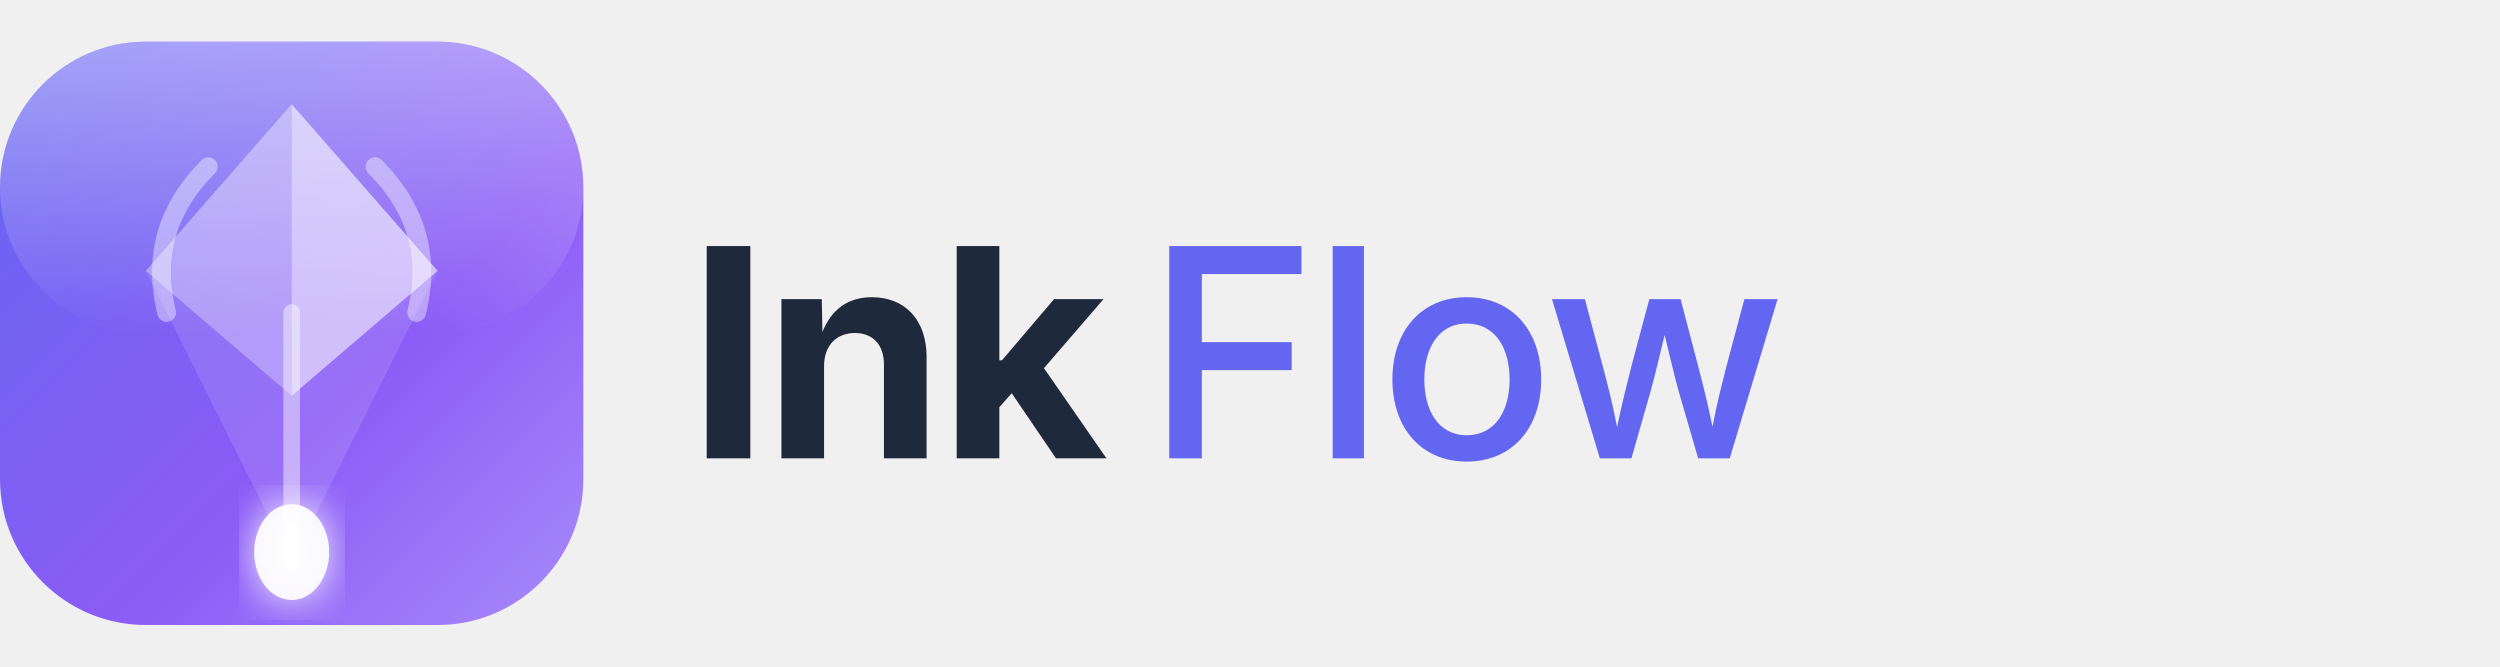
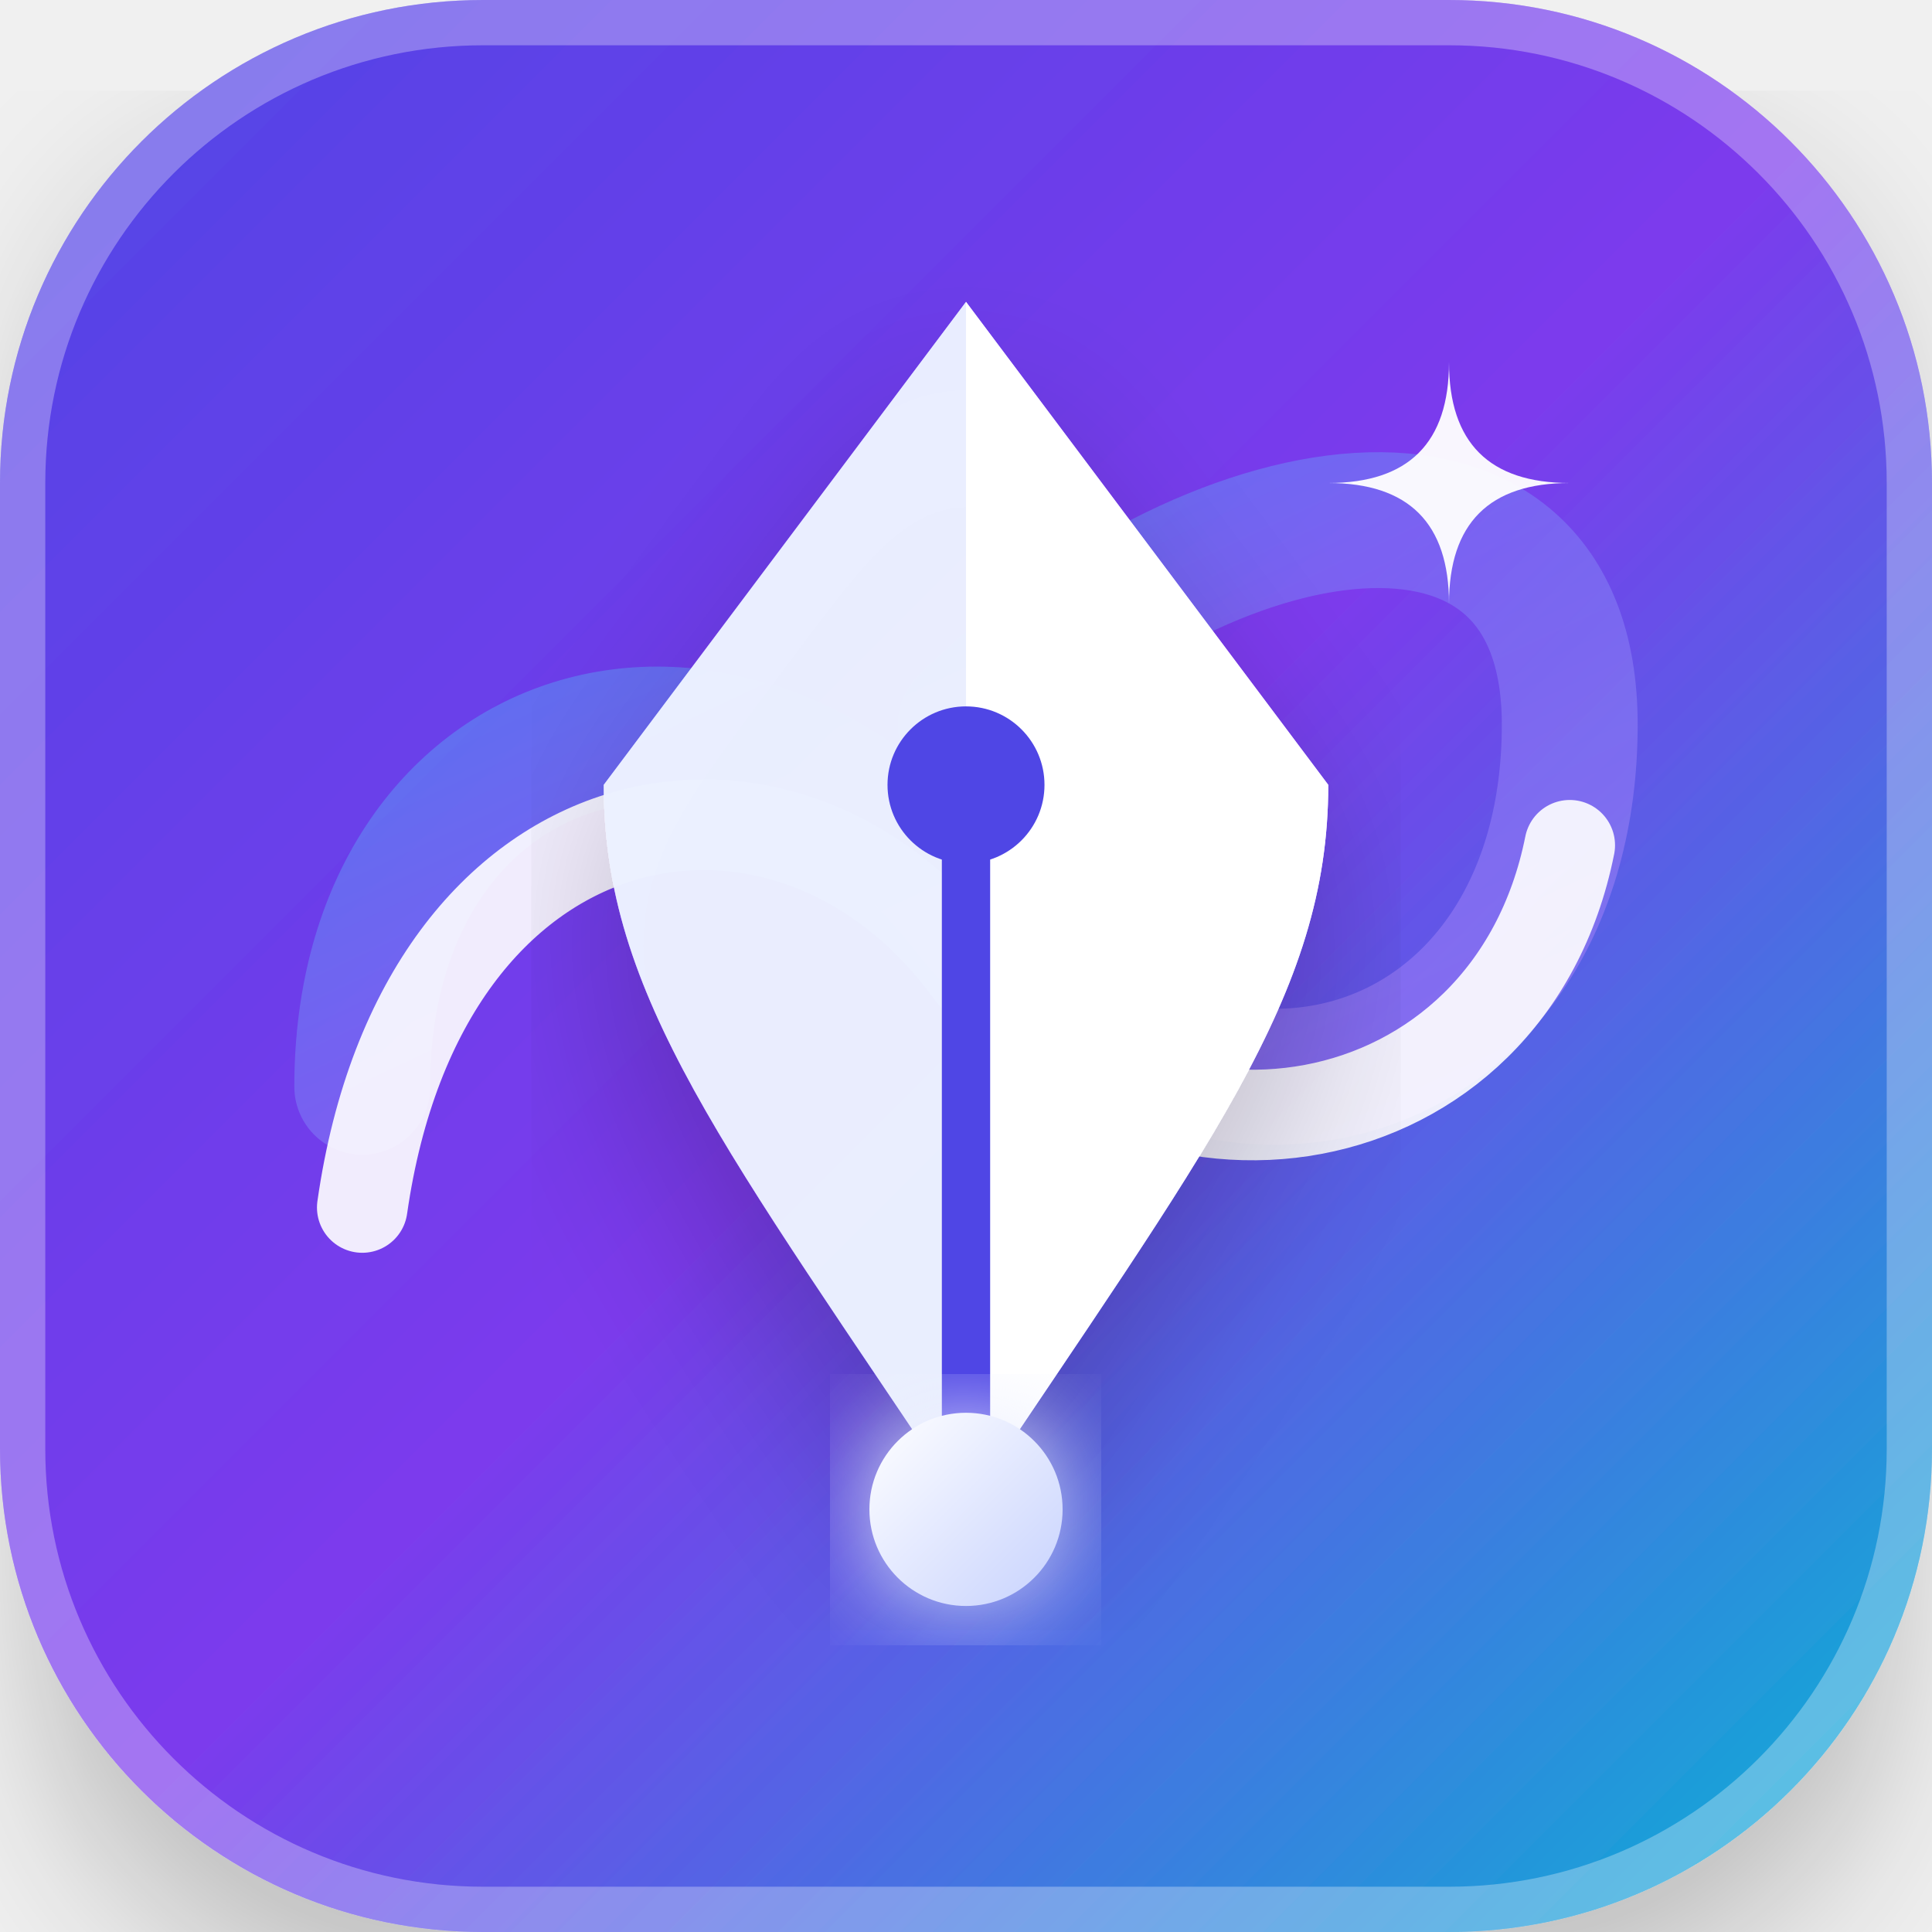
- <svg xmlns="http://www.w3.org/2000/svg" viewBox="0 0 120 32" fill="none">
+ <svg xmlns="http://www.w3.org/2000/svg" viewBox="0 0 64 64" fill="none">
  <defs>
-     <linearGradient id="wm-bg" x1="0" y1="0" x2="1" y2="1">
-       <stop offset="0%" stop-color="#6366f1" />
-       <stop offset="60%" stop-color="#8b5cf6" />
-       <stop offset="100%" stop-color="#a78bfa" />
+     <linearGradient id="inkflowBgGrad" x1="0%" y1="0%" x2="100%" y2="100%">
+       <stop offset="0%" stop-color="#4f46e5" />
+       <stop offset="50%" stop-color="#7c3aed" />
+       <stop offset="100%" stop-color="#06b6d4" />
    </linearGradient>
-     <linearGradient id="wm-shine" x1="0" y1="0" x2="0" y2="1">
-       <stop offset="0%" stop-color="white" stop-opacity="0.4" />
-       <stop offset="100%" stop-color="white" stop-opacity="0" />
+     <linearGradient id="inkflowSparkGrad" x1="0%" y1="0%" x2="100%" y2="100%">
+       <stop offset="0%" stop-color="#ffffff" />
+       <stop offset="100%" stop-color="#c7d2fe" />
    </linearGradient>
-     <filter id="wm-glow" x="-20%" y="-20%" width="140%" height="140%">
-       <feGaussianBlur stdDeviation="1" result="blur" />
+     <linearGradient id="inkflowRibbonGrad" x1="0%" y1="0%" x2="100%" y2="100%">
+       <stop offset="0%" stop-color="#38bdf8" />
+       <stop offset="50%" stop-color="#818cf8" />
+       <stop offset="100%" stop-color="#c084fc" />
+     </linearGradient>
+     <filter id="inkflowGlow" x="-20%" y="-20%" width="140%" height="140%">
+       <feGaussianBlur stdDeviation="1.8" result="blur" />
      <feMerge>
        <feMergeNode in="blur" />
        <feMergeNode in="SourceGraphic" />
      </feMerge>
    </filter>
+     <filter id="softDropShadow" x="-10%" y="-10%" width="120%" height="120%">
+       <feDropShadow dx="0" dy="3" stdDeviation="3" flood-color="#000" flood-opacity="0.22" />
+     </filter>
  </defs>
-   <rect x="0" y="2" width="28" height="28" rx="7" fill="url(#wm-bg)" />
-   <rect x="0" y="2" width="28" height="14" rx="7" fill="url(#wm-shine)" />
-   <path d="M14 5 L21 13 L14 27 L7 13 Z" fill="white" fill-opacity="0.12" />
-   <path d="M14 5 L7 13 L14 19 Z" fill="white" fill-opacity="0.3" />
-   <path d="M14 5 L21 13 L14 19 Z" fill="white" fill-opacity="0.55" />
-   <line x1="14" y1="15" x2="14" y2="27" stroke="white" stroke-width="0.8" stroke-opacity="0.45" stroke-linecap="round" />
-   <ellipse cx="14" cy="26.5" rx="1.8" ry="2.3" fill="white" fill-opacity="0.92" filter="url(#wm-glow)" />
-   <path d="M10 8 Q7 11 8 15" stroke="white" stroke-width="0.9" stroke-opacity="0.4" fill="none" stroke-linecap="round" />
-   <path d="M18 8 Q21 11 20 15" stroke="white" stroke-width="0.9" stroke-opacity="0.4" fill="none" stroke-linecap="round" />
-   <text x="33" y="22" font-family="Inter, system-ui, sans-serif" font-weight="700" font-size="14" fill="#1e293b" letter-spacing="-0.3">Ink</text>
-   <text x="55" y="22" font-family="Inter, system-ui, sans-serif" font-weight="500" font-size="14" fill="#6366f1" letter-spacing="-0.3">Flow</text>
+   <rect width="64" height="64" rx="16" fill="url(#inkflowBgGrad)" filter="url(#softDropShadow)" />
+   <rect x="0.75" y="0.75" width="62.5" height="62.5" rx="15.25" stroke="rgba(255, 255, 255, 0.3)" stroke-width="1.5" fill="none" />
+   <path d="M12 36 C12 24, 24 20, 32 30 C40 40, 52 36, 52 24 C52 14, 40 16, 32 24" stroke="url(#inkflowRibbonGrad)" stroke-width="4.5" stroke-linecap="round" stroke-linejoin="round" opacity="0.45" fill="none" />
+   <path d="M12 40 C14 26, 26 24, 32 32 C38 40, 50 38, 52 28" stroke="#ffffff" stroke-width="3" stroke-linecap="round" stroke-linejoin="round" opacity="0.9" fill="none" />
+   <path d="M32 10 L44 26 C44 33, 40 38, 32 50 C24 38, 20 33, 20 26 Z" fill="white" fill-opacity="0.95" filter="url(#softDropShadow)" />
+   <path d="M32 10 L20 26 C20 33, 24 38, 32 50 Z" fill="#e0e7ff" fill-opacity="0.6" />
+   <path d="M32 10 L44 26 C44 33, 40 38, 32 50 Z" fill="#ffffff" fill-opacity="0.95" />
+   <line x1="32" y1="26" x2="32" y2="48" stroke="#4f46e5" stroke-width="1.6" stroke-linecap="round" />
+   <circle cx="32" cy="26" r="2.6" fill="#4f46e5" />
+   <circle cx="32" cy="50" r="3.2" fill="url(#inkflowSparkGrad)" filter="url(#inkflowGlow)" />
+   <path d="M48 12 Q48 16 52 16 Q48 16 48 20 Q48 16 44 16 Q48 16 48 12 Z" fill="#ffffff" opacity="0.95" />
</svg>
